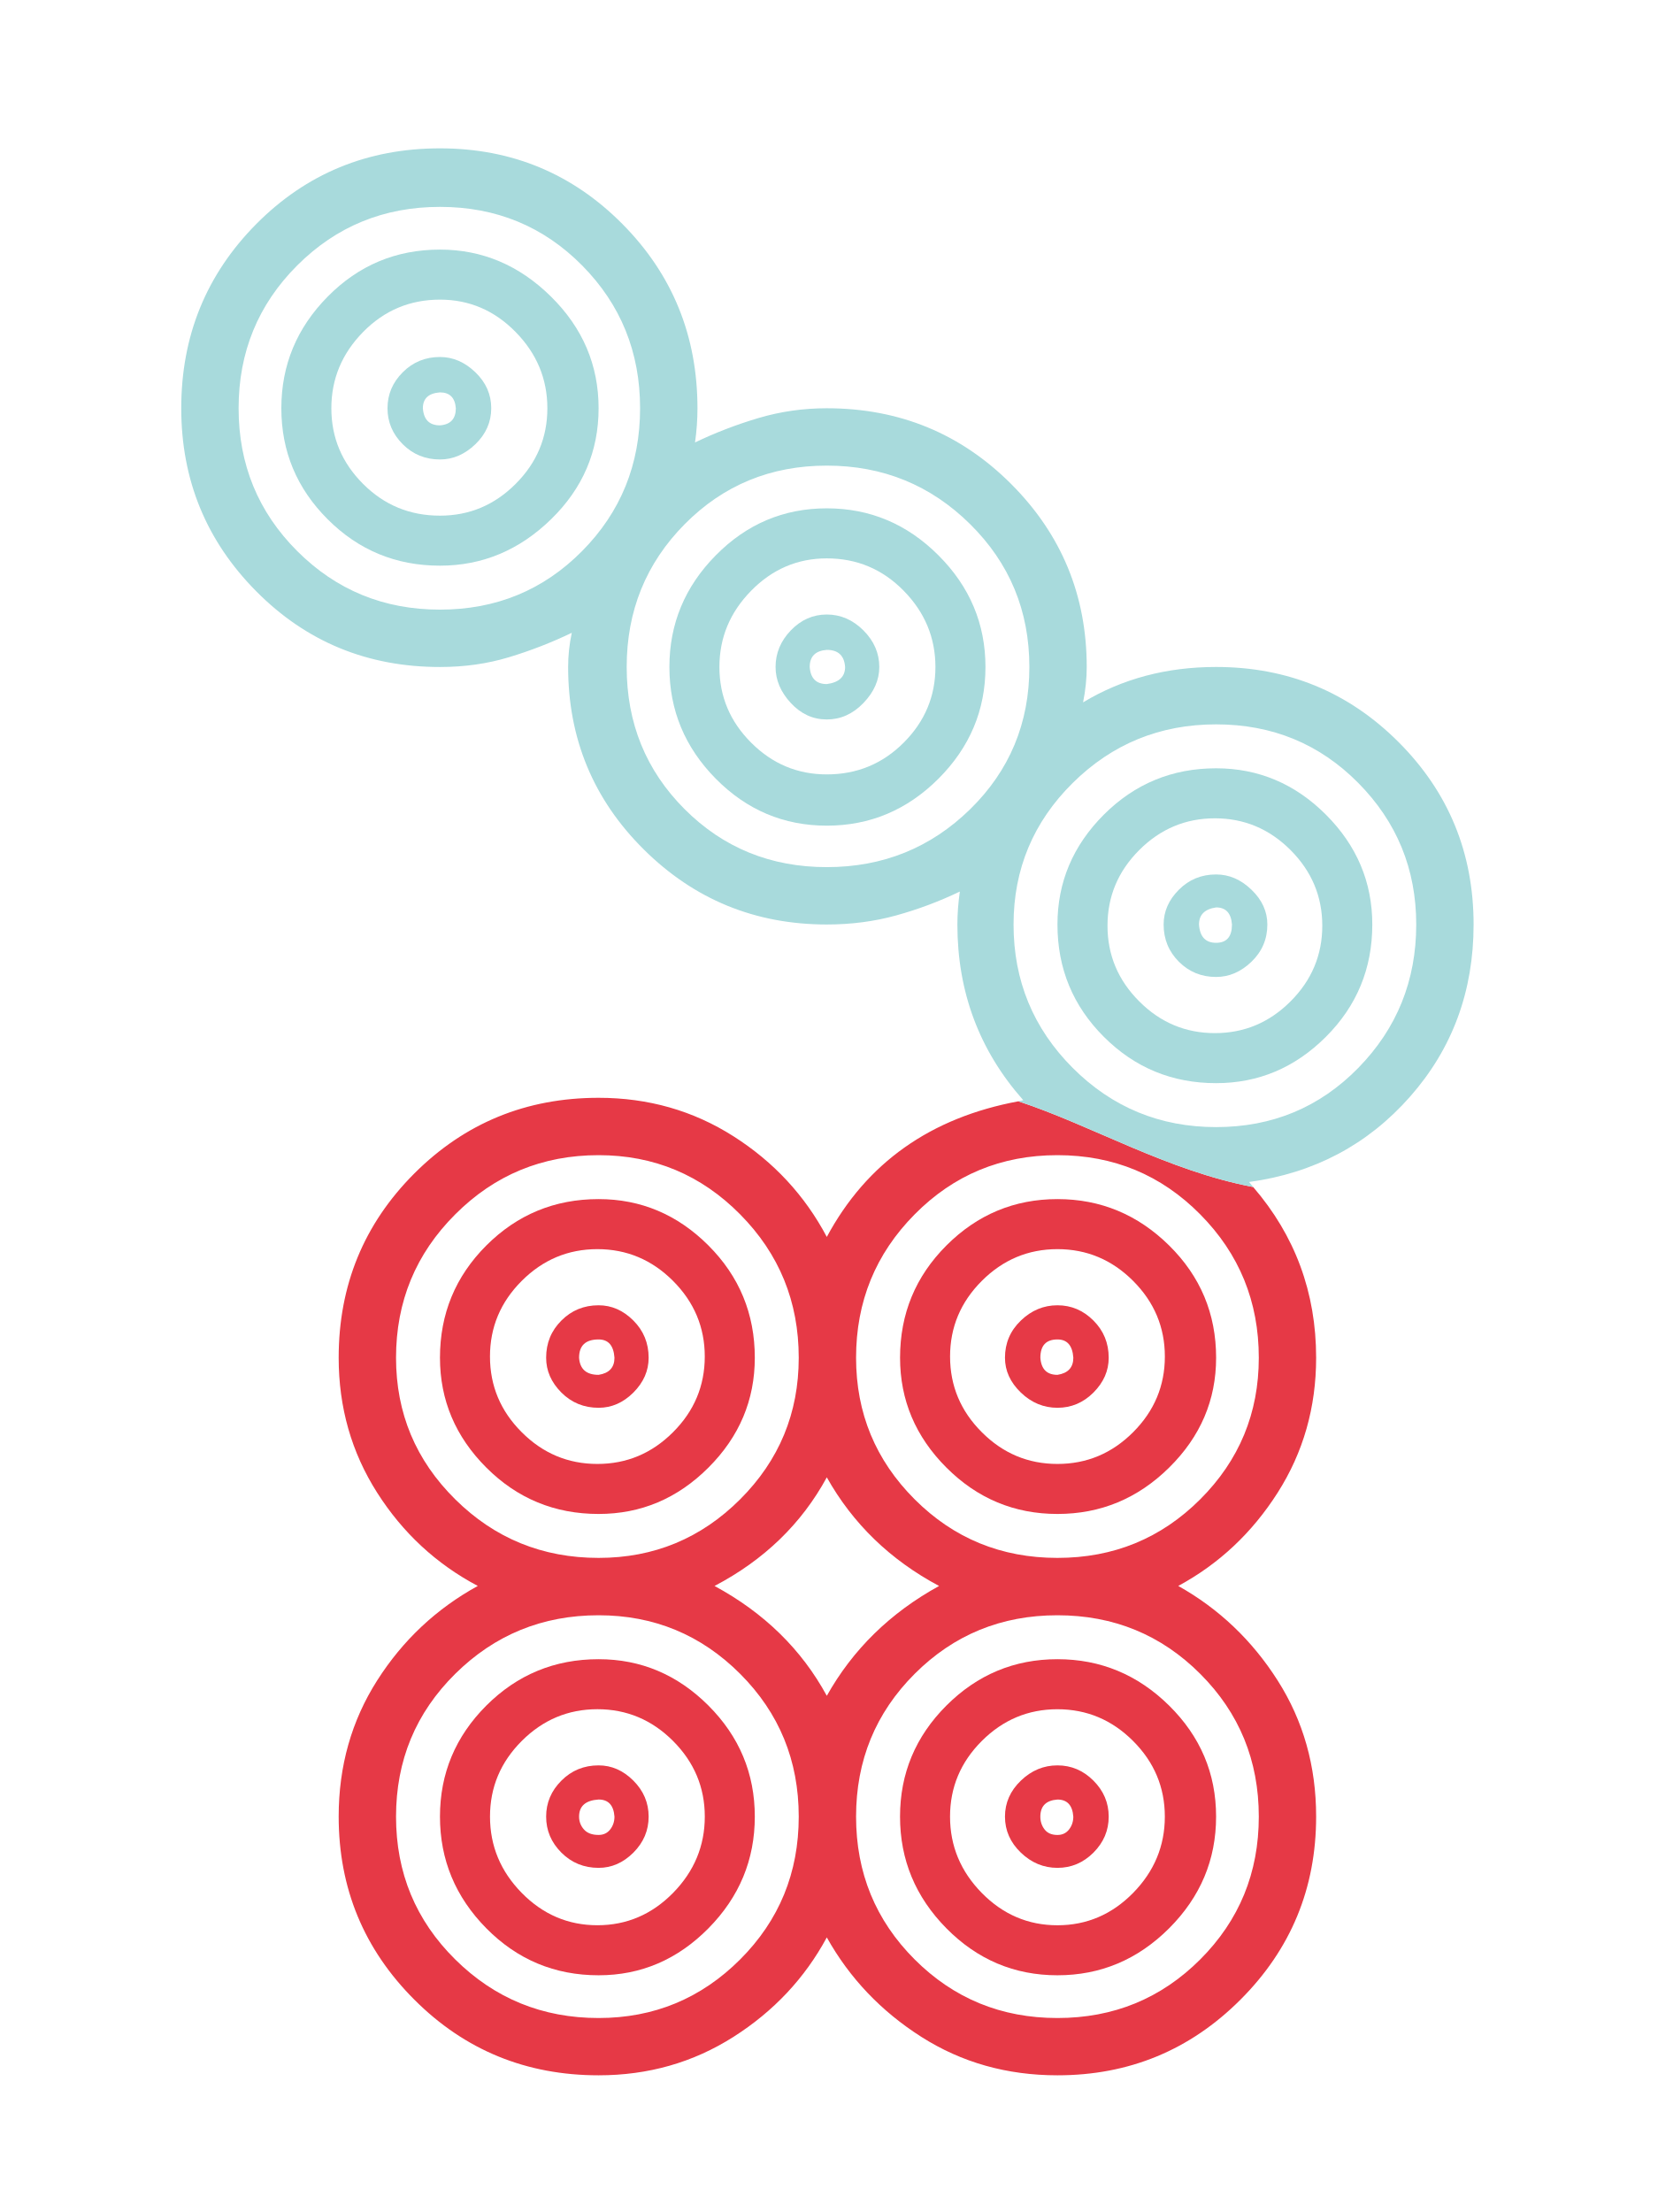
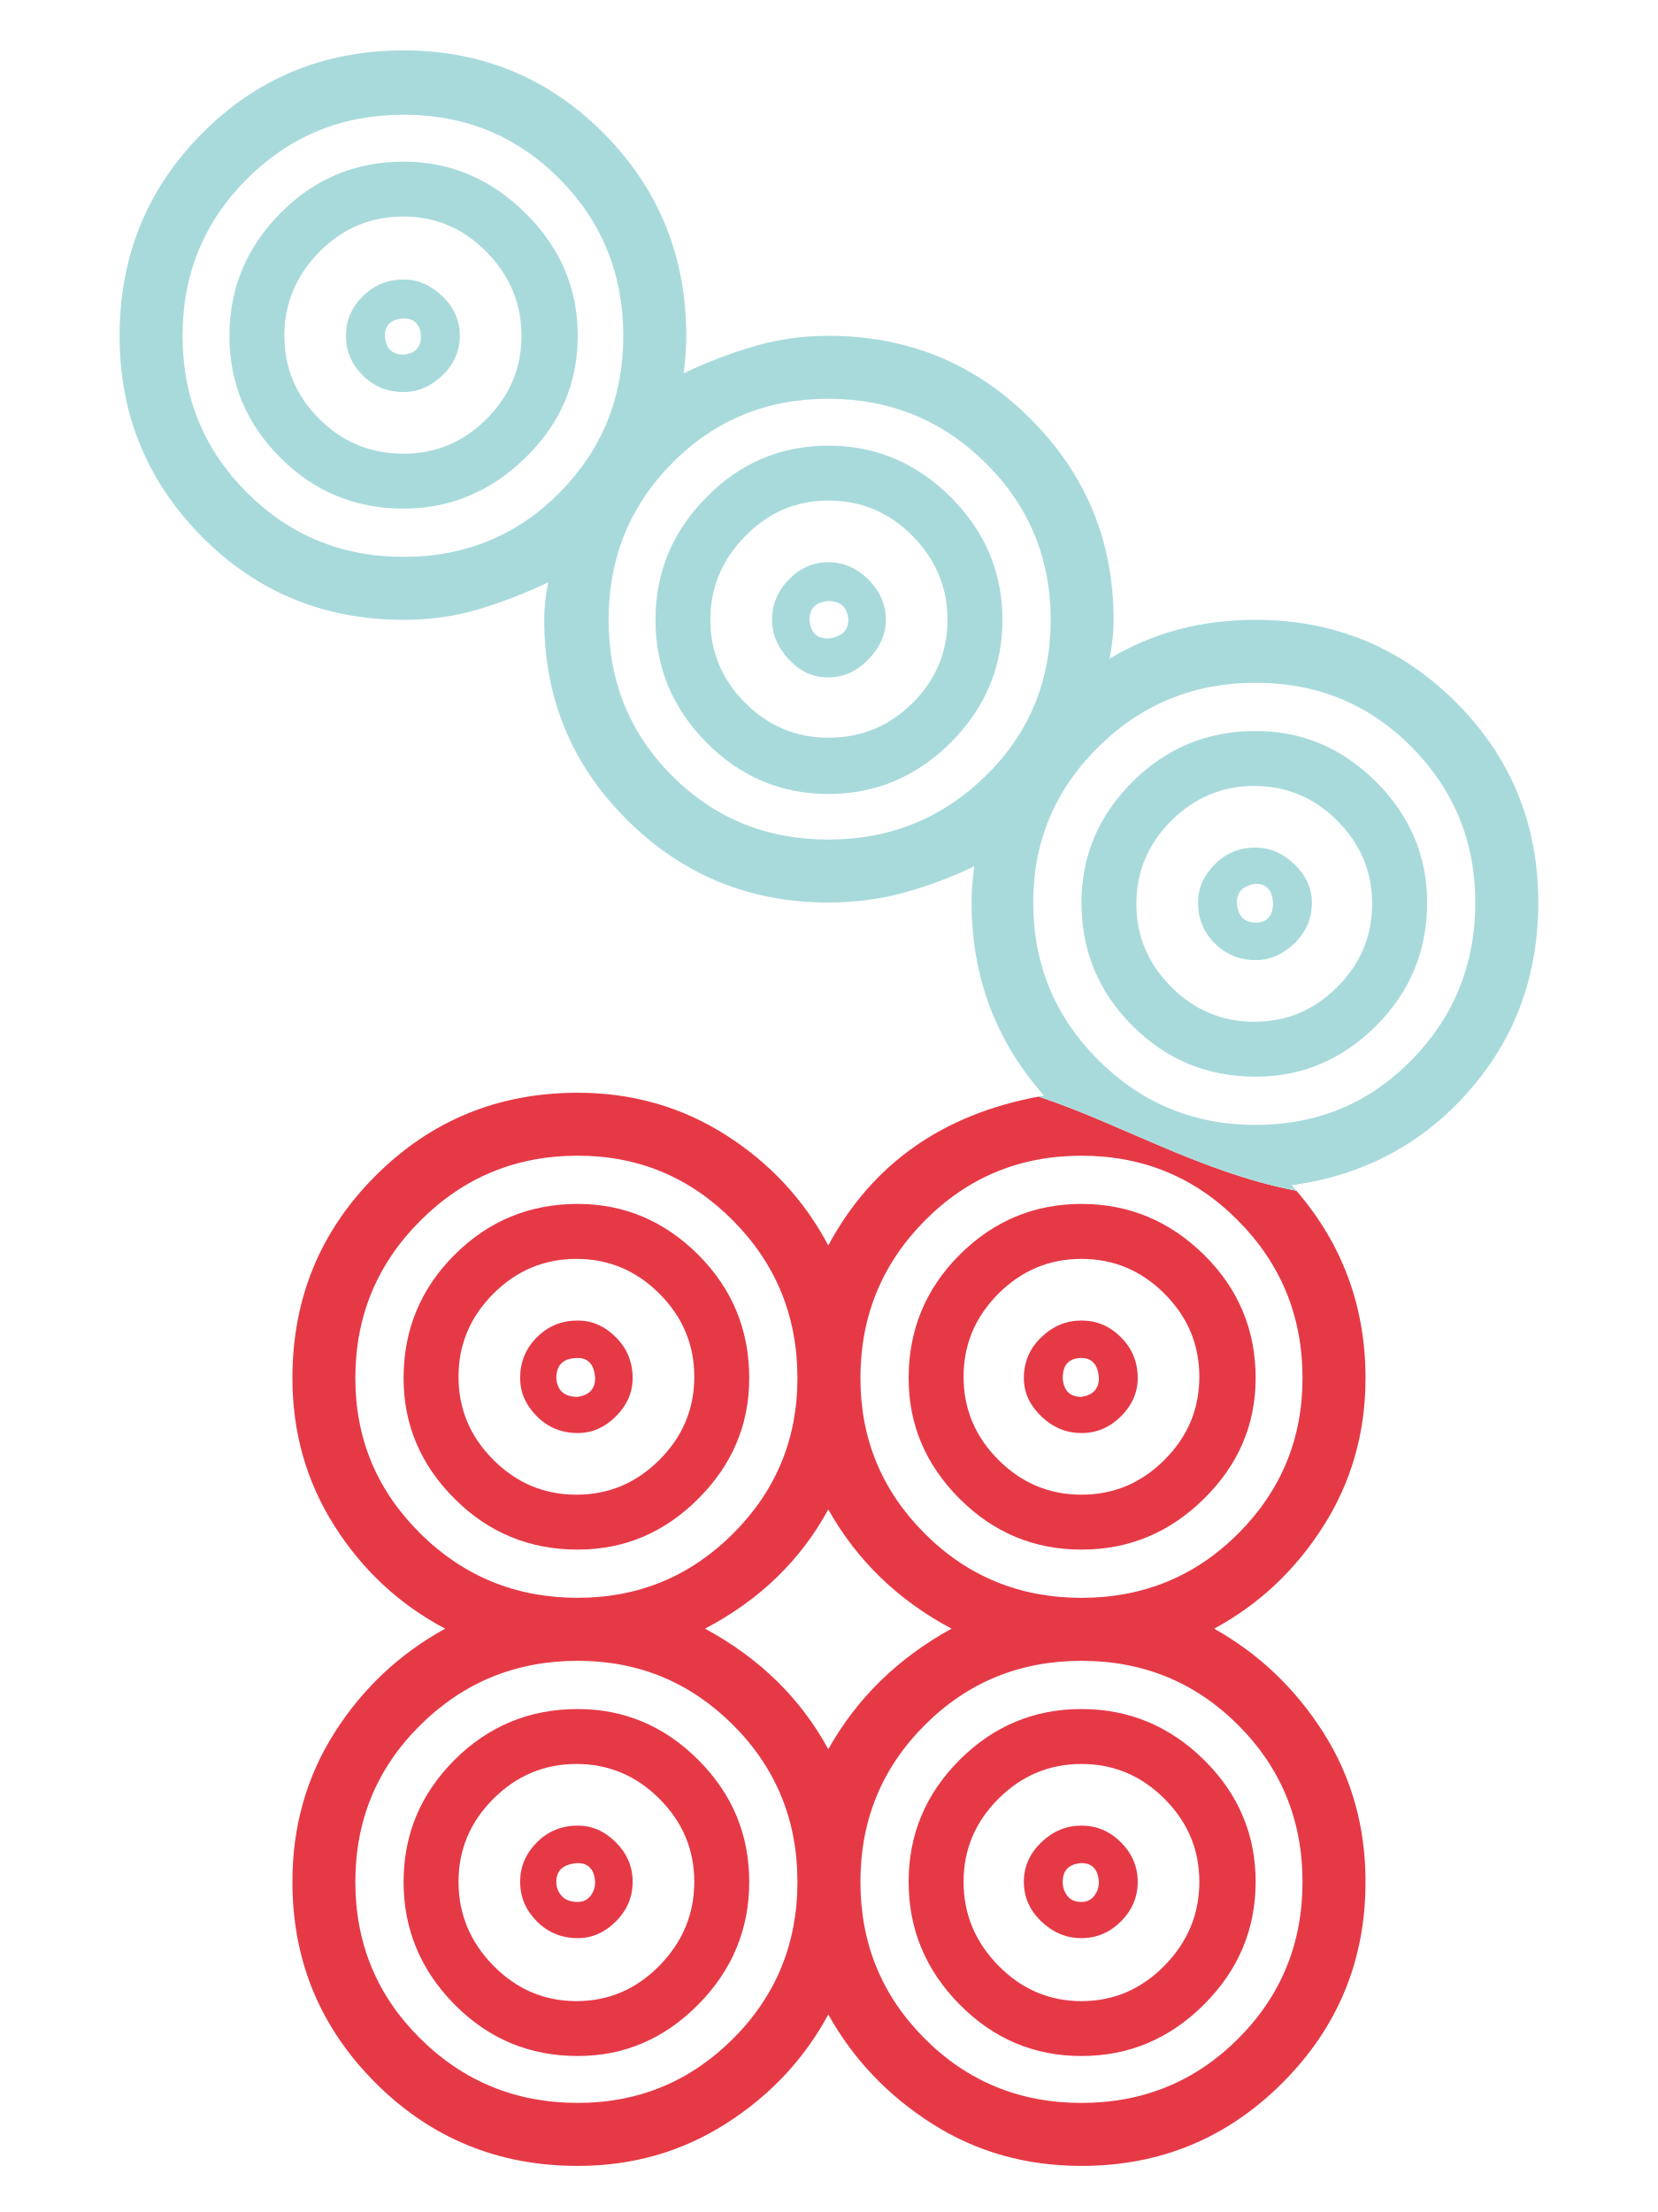
<svg xmlns="http://www.w3.org/2000/svg" version="1.1" id="Layer_1" x="0px" y="0px" width="66.334px" height="88.5px" viewBox="0 0 66.334 88.5" enable-background="new 0 0 66.334 88.5" xml:space="preserve">
  <g>
-     <path fill="#A8DADC" d="M37.55,22.219c-1.253-1.254-2.743-1.881-4.468-1.881c-1.726,0-3.207,0.627-4.443,1.881   c-1.237,1.252-1.855,2.742-1.855,4.467c0,1.727,0.618,3.215,1.855,4.469c1.237,1.252,2.718,1.879,4.443,1.879   c1.725,0,3.214-0.627,4.468-1.879c1.253-1.254,1.88-2.742,1.88-4.469C39.43,24.961,38.803,23.471,37.55,22.219z M36.158,29.713   c-0.847,0.848-1.872,1.27-3.076,1.27c-1.172,0-2.181-0.422-3.027-1.27c-0.847-0.846-1.27-1.855-1.27-3.027s0.423-2.189,1.27-3.051   c0.846-0.863,1.855-1.295,3.027-1.295c1.204,0,2.229,0.432,3.076,1.295c0.846,0.861,1.27,1.879,1.27,3.051   S37.004,28.867,36.158,29.713z" />
-     <path fill="#A8DADC" d="M17.604,14.283c-0.586,0-1.083,0.203-1.489,0.611c-0.407,0.406-0.61,0.887-0.61,1.439   c0,0.555,0.203,1.033,0.61,1.441c0.407,0.406,0.903,0.609,1.489,0.609c0.521,0,0.993-0.203,1.416-0.609   c0.423-0.408,0.635-0.887,0.635-1.441c0-0.553-0.212-1.033-0.635-1.439C18.596,14.486,18.124,14.283,17.604,14.283z M17.604,17.018   c-0.423,0-0.651-0.227-0.684-0.684c0-0.391,0.228-0.602,0.684-0.635c0.391,0,0.602,0.213,0.635,0.635   C18.238,16.758,18.026,16.986,17.604,17.018z" />
-     <path fill="#A8DADC" d="M22.047,11.867c-1.27-1.254-2.751-1.881-4.443-1.881c-1.758,0-3.255,0.627-4.492,1.881   c-1.237,1.252-1.855,2.742-1.855,4.467c0,1.727,0.618,3.207,1.855,4.443c1.237,1.238,2.734,1.855,4.492,1.855   c1.692,0,3.174-0.617,4.443-1.855c1.27-1.236,1.904-2.717,1.904-4.443C23.951,14.609,23.316,13.119,22.047,11.867z M20.631,19.361   c-0.847,0.848-1.855,1.27-3.027,1.27c-1.205,0-2.23-0.422-3.076-1.27c-0.847-0.846-1.27-1.855-1.27-3.027s0.423-2.189,1.27-3.051   c0.846-0.863,1.872-1.295,3.076-1.295c1.172,0,2.181,0.432,3.027,1.295c0.846,0.861,1.27,1.879,1.27,3.051   S21.477,18.516,20.631,19.361z" />
-     <path fill="#A8DADC" d="M33.082,24.586c-0.554,0-1.034,0.213-1.44,0.635c-0.407,0.424-0.61,0.912-0.61,1.465   c0,0.521,0.203,1.002,0.61,1.441c0.407,0.439,0.887,0.658,1.44,0.658c0.553,0,1.042-0.219,1.465-0.658   c0.423-0.439,0.635-0.92,0.635-1.441c0-0.553-0.212-1.041-0.635-1.465C34.124,24.799,33.635,24.586,33.082,24.586z M33.082,27.369   c-0.423,0-0.651-0.227-0.684-0.684c0-0.422,0.228-0.65,0.684-0.684c0.456,0,0.7,0.229,0.732,0.684   C33.814,27.076,33.57,27.305,33.082,27.369z" />
-     <path fill="#E63946" d="M23.951,70.631c-0.586,0-1.083,0.203-1.489,0.611c-0.407,0.406-0.61,0.887-0.61,1.439   c0,0.555,0.203,1.033,0.61,1.441c0.407,0.406,0.903,0.609,1.489,0.609c0.521,0,0.984-0.203,1.392-0.609   c0.407-0.408,0.61-0.887,0.61-1.441c0-0.553-0.204-1.033-0.61-1.439C24.936,70.834,24.472,70.631,23.951,70.631z M24.415,73.195   c-0.114,0.146-0.269,0.219-0.464,0.219c-0.261,0-0.456-0.072-0.586-0.219c-0.13-0.146-0.195-0.318-0.195-0.514   c0-0.422,0.26-0.65,0.781-0.684c0.391,0,0.602,0.229,0.635,0.684C24.586,72.877,24.529,73.049,24.415,73.195z" />
-     <path fill="#E63946" d="M42.311,47.975c-1.726,0-3.207,0.619-4.443,1.855c-1.237,1.238-1.855,2.734-1.855,4.492   c0,1.693,0.618,3.158,1.855,4.395c1.237,1.238,2.718,1.855,4.443,1.855c1.725,0,3.214-0.617,4.468-1.855   c1.253-1.236,1.88-2.701,1.88-4.395c0-1.758-0.627-3.254-1.88-4.492C45.525,48.594,44.036,47.975,42.311,47.975z M45.338,57.301   c-0.847,0.848-1.855,1.27-3.027,1.27s-2.181-0.422-3.027-1.27c-0.847-0.846-1.27-1.855-1.27-3.027s0.423-2.18,1.27-3.027   c0.846-0.846,1.855-1.27,3.027-1.27s2.181,0.424,3.027,1.27c0.846,0.848,1.27,1.855,1.27,3.027S46.184,56.455,45.338,57.301z" />
-     <path fill="#A8DADC" d="M48.658,34.986c-0.586,0-1.083,0.203-1.489,0.611c-0.407,0.406-0.61,0.871-0.61,1.391   c0,0.586,0.203,1.082,0.61,1.49c0.407,0.406,0.903,0.609,1.489,0.609c0.521,0,0.993-0.203,1.416-0.609   c0.423-0.408,0.635-0.904,0.635-1.49c0-0.52-0.212-0.984-0.635-1.391C49.651,35.189,49.179,34.986,48.658,34.986z M48.658,37.721   c-0.423,0-0.651-0.244-0.684-0.732c0-0.391,0.228-0.617,0.684-0.684c0.391,0,0.602,0.229,0.635,0.684   C49.293,37.477,49.081,37.721,48.658,37.721z" />
-     <path fill="#A8DADC" d="M53.053,32.594c-1.237-1.236-2.702-1.855-4.395-1.855c-1.758,0-3.255,0.619-4.492,1.855   c-1.237,1.238-1.855,2.703-1.855,4.395c0,1.758,0.618,3.256,1.855,4.492c1.237,1.238,2.734,1.855,4.492,1.855   c1.692,0,3.157-0.617,4.395-1.855c1.237-1.236,1.855-2.734,1.855-4.492C54.908,35.297,54.29,33.832,53.053,32.594z M51.637,40.064   c-0.847,0.848-1.855,1.27-3.027,1.27s-2.181-0.422-3.027-1.27c-0.847-0.846-1.27-1.855-1.27-3.027s0.423-2.18,1.27-3.027   c0.846-0.846,1.855-1.27,3.027-1.27s2.181,0.424,3.027,1.27c0.846,0.848,1.27,1.855,1.27,3.027S52.483,39.219,51.637,40.064z" />
-     <path fill="#E63946" d="M33.082,49.488c-0.879-1.66-2.124-3.002-3.735-4.027s-3.41-1.539-5.396-1.539   c-2.897,0-5.355,1.01-7.373,3.027c-2.019,2.02-3.027,4.477-3.027,7.373c0,1.986,0.513,3.785,1.538,5.396s2.368,2.855,4.028,3.734   c-1.66,0.912-3.003,2.174-4.028,3.785s-1.538,3.426-1.538,5.443c0,2.865,1.009,5.307,3.027,7.324   c2.018,2.02,4.476,3.027,7.373,3.027c1.985,0,3.784-0.512,5.396-1.537s2.856-2.352,3.735-3.98c0.911,1.629,2.173,2.955,3.784,3.98   s3.426,1.537,5.444,1.537c2.864,0,5.306-1.008,7.324-3.027c2.018-2.018,3.027-4.459,3.027-7.324c0-2.018-0.513-3.832-1.538-5.443   s-2.352-2.873-3.979-3.785c1.627-0.879,2.954-2.123,3.979-3.734s1.538-3.41,1.538-5.396c0-2.611-0.845-4.887-2.519-6.83   c-3.446-0.656-6.445-2.459-9.395-3.43C37.239,44.715,34.679,46.518,33.082,49.488z M18.214,59.986   c-1.579-1.562-2.368-3.449-2.368-5.664c0-2.246,0.789-4.158,2.368-5.736c1.579-1.58,3.491-2.369,5.737-2.369   c2.213,0,4.102,0.789,5.664,2.369c1.562,1.578,2.344,3.49,2.344,5.736c0,2.215-0.781,4.102-2.344,5.664s-3.451,2.344-5.664,2.344   C21.705,62.33,19.792,61.549,18.214,59.986z M29.615,78.395c-1.562,1.562-3.451,2.344-5.664,2.344   c-2.246,0-4.159-0.781-5.737-2.344c-1.579-1.562-2.368-3.467-2.368-5.713s0.789-4.15,2.368-5.713   c1.579-1.562,3.491-2.344,5.737-2.344c2.213,0,4.102,0.781,5.664,2.344s2.344,3.467,2.344,5.713S31.178,76.832,29.615,78.395z    M28.59,63.453c1.985-1.041,3.483-2.49,4.492-4.346c1.042,1.855,2.539,3.305,4.492,4.346c-1.953,1.074-3.451,2.539-4.492,4.395   C32.073,65.992,30.575,64.527,28.59,63.453z M48.023,66.969c1.562,1.562,2.344,3.467,2.344,5.713s-0.781,4.15-2.344,5.713   s-3.467,2.344-5.713,2.344s-4.15-0.781-5.713-2.344s-2.344-3.467-2.344-5.713s0.781-4.15,2.344-5.713s3.467-2.344,5.713-2.344   S46.461,65.406,48.023,66.969z M50.367,54.322c0,2.215-0.781,4.102-2.344,5.664s-3.467,2.344-5.713,2.344s-4.15-0.781-5.713-2.344   s-2.344-3.449-2.344-5.664c0-2.246,0.781-4.158,2.344-5.736c1.562-1.58,3.467-2.369,5.713-2.369s4.15,0.789,5.713,2.369   C49.586,50.164,50.367,52.076,50.367,54.322z" />
-     <path fill="#A8DADC" d="M55.958,29.689c-2.002-2.002-4.436-3.004-7.3-3.004c-1.986,0-3.76,0.473-5.322,1.416   c0.098-0.488,0.146-0.959,0.146-1.416c0-2.863-1.009-5.305-3.027-7.324c-2.019-2.018-4.476-3.027-7.373-3.027   c-0.944,0-1.855,0.131-2.734,0.391c-0.879,0.262-1.726,0.586-2.539,0.977c0.065-0.455,0.098-0.91,0.098-1.367   c0-2.896-1.001-5.354-3.003-7.373c-2.002-2.018-4.436-3.027-7.3-3.027c-2.897,0-5.347,1.01-7.349,3.027   c-2.002,2.02-3.003,4.477-3.003,7.373c0,2.865,1.001,5.307,3.003,7.324c2.002,2.02,4.451,3.027,7.349,3.027   c0.977,0,1.896-0.129,2.759-0.391c0.862-0.26,1.701-0.586,2.515-0.977c-0.098,0.457-0.146,0.912-0.146,1.367   c0,2.865,1.009,5.299,3.027,7.301c2.018,2.002,4.459,3.002,7.324,3.002c0.977,0,1.904-0.121,2.783-0.365s1.725-0.562,2.539-0.953   c-0.065,0.457-0.098,0.896-0.098,1.318c0,2.703,0.879,5.047,2.637,7.031c-0.067,0.012-0.128,0.031-0.195,0.043   c2.949,0.971,5.949,2.773,9.395,3.43c-0.057-0.066-0.107-0.135-0.167-0.201c2.604-0.357,4.752-1.496,6.445-3.418   c1.692-1.92,2.539-4.215,2.539-6.885C58.961,34.125,57.96,31.691,55.958,29.689z M17.604,24.391c-2.246,0-4.15-0.781-5.713-2.344   s-2.344-3.467-2.344-5.713s0.781-4.15,2.344-5.713s3.467-2.344,5.713-2.344s4.142,0.781,5.688,2.344   c1.546,1.562,2.319,3.467,2.319,5.713s-0.773,4.15-2.319,5.713C21.746,23.609,19.85,24.391,17.604,24.391z M33.082,34.693   c-2.246,0-4.143-0.773-5.688-2.318c-1.546-1.547-2.319-3.443-2.319-5.689s0.773-4.15,2.319-5.713   c1.546-1.562,3.442-2.344,5.688-2.344s4.158,0.781,5.737,2.344c1.579,1.562,2.368,3.467,2.368,5.713s-0.79,4.143-2.368,5.689   C37.24,33.92,35.328,34.693,33.082,34.693z M54.347,42.727c-1.546,1.578-3.442,2.367-5.688,2.367s-4.159-0.789-5.737-2.367   c-1.579-1.58-2.368-3.492-2.368-5.738c0-2.213,0.789-4.102,2.368-5.664c1.579-1.562,3.491-2.344,5.737-2.344   s4.142,0.781,5.688,2.344c1.546,1.562,2.319,3.451,2.319,5.664C56.666,39.234,55.893,41.146,54.347,42.727z" />
-     <path fill="#E63946" d="M42.311,52.223c-0.554,0-1.042,0.203-1.465,0.611c-0.423,0.406-0.635,0.902-0.635,1.488   c0,0.521,0.211,0.984,0.635,1.393c0.423,0.406,0.911,0.609,1.465,0.609c0.553,0,1.033-0.203,1.44-0.609   c0.407-0.408,0.61-0.871,0.61-1.393c0-0.586-0.204-1.082-0.61-1.488C43.344,52.426,42.864,52.223,42.311,52.223z M42.311,55.006   c-0.423,0-0.651-0.227-0.684-0.684c0-0.488,0.228-0.732,0.684-0.732c0.391,0,0.602,0.244,0.635,0.732   C42.945,54.713,42.733,54.941,42.311,55.006z" />
-     <path fill="#E63946" d="M23.951,52.223c-0.586,0-1.083,0.203-1.489,0.611c-0.407,0.406-0.61,0.902-0.61,1.488   c0,0.521,0.203,0.984,0.61,1.393c0.407,0.406,0.903,0.609,1.489,0.609c0.521,0,0.984-0.203,1.392-0.609   c0.407-0.408,0.61-0.871,0.61-1.393c0-0.586-0.204-1.082-0.61-1.488C24.936,52.426,24.472,52.223,23.951,52.223z M23.951,55.006   c-0.488,0-0.749-0.227-0.781-0.684c0-0.488,0.26-0.732,0.781-0.732c0.391,0,0.602,0.244,0.635,0.732   C24.586,54.713,24.374,54.941,23.951,55.006z" />
-     <path fill="#E63946" d="M28.346,58.717c1.237-1.236,1.855-2.701,1.855-4.395c0-1.758-0.619-3.254-1.855-4.492   c-1.237-1.236-2.702-1.855-4.395-1.855c-1.758,0-3.255,0.619-4.492,1.855c-1.237,1.238-1.855,2.734-1.855,4.492   c0,1.693,0.618,3.158,1.855,4.395c1.237,1.238,2.734,1.855,4.492,1.855C25.644,60.572,27.108,59.955,28.346,58.717z M20.875,57.301   c-0.847-0.846-1.27-1.855-1.27-3.027s0.423-2.18,1.27-3.027c0.846-0.846,1.855-1.27,3.027-1.27s2.181,0.424,3.027,1.27   c0.846,0.848,1.27,1.855,1.27,3.027s-0.423,2.182-1.27,3.027c-0.847,0.848-1.855,1.27-3.027,1.27S21.721,58.148,20.875,57.301z" />
-     <path fill="#E63946" d="M23.951,66.383c-1.758,0-3.255,0.619-4.492,1.855c-1.237,1.238-1.855,2.719-1.855,4.443   c0,1.727,0.618,3.215,1.855,4.469c1.237,1.252,2.734,1.879,4.492,1.879c1.692,0,3.157-0.627,4.395-1.879   c1.237-1.254,1.855-2.742,1.855-4.469c0-1.725-0.619-3.205-1.855-4.443C27.108,67.002,25.644,66.383,23.951,66.383z M26.93,75.734   c-0.847,0.861-1.855,1.293-3.027,1.293s-2.181-0.432-3.027-1.293c-0.847-0.863-1.27-1.881-1.27-3.053s0.423-2.18,1.27-3.027   c0.846-0.846,1.855-1.27,3.027-1.27s2.181,0.424,3.027,1.27c0.846,0.848,1.27,1.855,1.27,3.027S27.776,74.871,26.93,75.734z" />
-     <path fill="#E63946" d="M37.867,68.238c-1.237,1.238-1.855,2.719-1.855,4.443c0,1.727,0.618,3.215,1.855,4.469   c1.237,1.252,2.718,1.879,4.443,1.879c1.725,0,3.214-0.627,4.468-1.879c1.253-1.254,1.88-2.742,1.88-4.469   c0-1.725-0.627-3.205-1.88-4.443c-1.253-1.236-2.743-1.855-4.468-1.855C40.585,66.383,39.104,67.002,37.867,68.238z M46.607,72.682   c0,1.172-0.423,2.189-1.27,3.053c-0.847,0.861-1.855,1.293-3.027,1.293s-2.181-0.432-3.027-1.293   c-0.847-0.863-1.27-1.881-1.27-3.053s0.423-2.18,1.27-3.027c0.846-0.846,1.855-1.27,3.027-1.27s2.181,0.424,3.027,1.27   C46.184,70.502,46.607,71.51,46.607,72.682z" />
-     <path fill="#E63946" d="M40.846,71.242c-0.423,0.406-0.635,0.887-0.635,1.439c0,0.555,0.211,1.033,0.635,1.441   c0.423,0.406,0.911,0.609,1.465,0.609c0.553,0,1.033-0.203,1.44-0.609c0.407-0.408,0.61-0.887,0.61-1.441   c0-0.553-0.204-1.033-0.61-1.439c-0.407-0.408-0.887-0.611-1.44-0.611C41.757,70.631,41.269,70.834,40.846,71.242z M42.945,72.682   c0,0.195-0.057,0.367-0.171,0.514c-0.114,0.146-0.269,0.219-0.464,0.219c-0.228,0-0.399-0.072-0.513-0.219   c-0.114-0.146-0.171-0.318-0.171-0.514c0-0.422,0.228-0.65,0.684-0.684C42.701,71.998,42.913,72.227,42.945,72.682z" />
+     <g>
+       <path fill="#A8DADC" d="M38.045,19.895c-1.376-1.377-3.011-2.065-4.904-2.065c-1.895,0-3.52,0.688-4.878,2.065    c-1.358,1.374-2.036,3.011-2.036,4.904c0,1.895,0.678,3.528,2.036,4.905c1.358,1.374,2.984,2.062,4.878,2.062    c1.894,0,3.528-0.688,4.904-2.062c1.375-1.377,2.064-3.011,2.064-4.905C40.109,22.905,39.42,21.269,38.045,19.895z M36.518,28.122    c-0.93,0.93-2.056,1.393-3.377,1.393c-1.287,0-2.395-0.463-3.323-1.393c-0.93-0.93-1.395-2.037-1.395-3.323    c0-1.288,0.464-2.403,1.395-3.35c0.928-0.947,2.036-1.422,3.323-1.422c1.321,0,2.447,0.475,3.377,1.422    c0.929,0.946,1.394,2.062,1.394,3.35C37.912,26.085,37.446,27.192,36.518,28.122z" />
+       <path fill="#A8DADC" d="M16.148,11.183c-0.644,0-1.188,0.224-1.635,0.672c-0.447,0.445-0.671,0.973-0.671,1.58    c0,0.608,0.224,1.135,0.671,1.583c0.446,0.445,0.991,0.667,1.635,0.667c0.571,0,1.09-0.222,1.554-0.667    c0.465-0.448,0.697-0.975,0.697-1.583c0-0.607-0.232-1.135-0.697-1.58C17.238,11.406,16.72,11.183,16.148,11.183z M16.148,14.186    c-0.465,0-0.715-0.25-0.75-0.751c0-0.429,0.25-0.661,0.75-0.697c0.429,0,0.661,0.234,0.697,0.697    C16.845,13.899,16.612,14.15,16.148,14.186z" />
+       <path fill="#A8DADC" d="M21.026,8.53c-1.393-1.377-3.02-2.063-4.877-2.063c-1.93,0-3.574,0.687-4.931,2.063    C9.858,9.905,9.18,11.542,9.18,13.435c0,1.896,0.678,3.52,2.037,4.878c1.357,1.357,3.001,2.036,4.931,2.036    c1.857,0,3.484-0.679,4.877-2.036c1.394-1.358,2.091-2.982,2.091-4.878C23.117,11.542,22.419,9.905,21.026,8.53z M19.472,16.757    c-0.929,0.932-2.037,1.395-3.323,1.395c-1.322,0-2.448-0.463-3.377-1.395c-0.929-0.928-1.394-2.036-1.394-3.322    c0-1.287,0.465-2.404,1.394-3.35c0.929-0.947,2.055-1.422,3.377-1.422c1.286,0,2.394,0.475,3.323,1.422    c0.929,0.945,1.394,2.062,1.394,3.35C20.865,14.721,20.401,15.829,19.472,16.757z" />
+       <path fill="#A8DADC" d="M33.141,22.493c-0.608,0-1.135,0.233-1.581,0.697c-0.447,0.465-0.671,1.002-0.671,1.608    c0,0.573,0.224,1.099,0.671,1.582c0.446,0.482,0.973,0.722,1.581,0.722c0.607,0,1.144-0.239,1.608-0.722    c0.464-0.483,0.697-1.009,0.697-1.582c0-0.606-0.233-1.144-0.697-1.608C34.284,22.727,33.748,22.493,33.141,22.493z     M33.141,25.548c-0.465,0-0.716-0.247-0.75-0.749c0-0.464,0.25-0.716,0.75-0.751c0.5,0,0.768,0.252,0.804,0.751    C33.944,25.227,33.677,25.478,33.141,25.548z" />
+       <path fill="#E63946" d="M23.117,73.041c-0.644,0-1.189,0.222-1.635,0.67c-0.447,0.446-0.67,0.975-0.67,1.579    c0,0.61,0.224,1.135,0.67,1.584c0.446,0.445,0.991,0.669,1.635,0.669c0.571,0,1.081-0.224,1.527-0.669    c0.446-0.449,0.669-0.974,0.669-1.584c0-0.604-0.223-1.133-0.669-1.579C24.198,73.263,23.688,73.041,23.117,73.041z     M23.626,75.854c-0.125,0.162-0.295,0.241-0.509,0.241c-0.287,0-0.501-0.079-0.644-0.241c-0.143-0.159-0.214-0.348-0.214-0.564    c0-0.462,0.286-0.713,0.858-0.749c0.428,0,0.66,0.25,0.696,0.749C23.813,75.507,23.751,75.695,23.626,75.854z" />
+       <path fill="#E63946" d="M43.271,48.168c-1.894,0-3.52,0.681-4.877,2.037c-1.358,1.359-2.038,3.002-2.038,4.932    c0,1.859,0.68,3.467,2.038,4.824c1.357,1.36,2.983,2.037,4.877,2.037s3.529-0.677,4.905-2.037    c1.376-1.357,2.064-2.965,2.064-4.824c0-1.93-0.688-3.572-2.064-4.932C46.8,48.849,45.165,48.168,43.271,48.168z M46.594,58.406    c-0.929,0.932-2.036,1.395-3.323,1.395c-1.287,0-2.394-0.463-3.324-1.395c-0.929-0.927-1.393-2.037-1.393-3.323    s0.464-2.392,1.393-3.323c0.93-0.929,2.037-1.393,3.324-1.393c1.287,0,2.395,0.464,3.323,1.393    c0.93,0.932,1.394,2.037,1.394,3.323S47.524,57.479,46.594,58.406z" />
+       <path fill="#A8DADC" d="M50.24,33.911c-0.644,0-1.189,0.222-1.635,0.671c-0.447,0.444-0.67,0.956-0.67,1.526    c0,0.645,0.223,1.188,0.67,1.636c0.446,0.445,0.991,0.669,1.635,0.669c0.571,0,1.09-0.224,1.554-0.669    c0.464-0.448,0.697-0.991,0.697-1.636c0-0.57-0.233-1.082-0.697-1.526C51.33,34.133,50.811,33.911,50.24,33.911z M50.24,36.912    c-0.465,0-0.715-0.268-0.75-0.804c0-0.429,0.25-0.677,0.75-0.75c0.429,0,0.66,0.251,0.697,0.75    C50.937,36.645,50.703,36.912,50.24,36.912z" />
+       <path fill="#A8DADC" d="M55.064,31.283c-1.358-1.355-2.967-2.036-4.824-2.036c-1.93,0-3.574,0.681-4.931,2.036    c-1.358,1.36-2.038,2.968-2.038,4.825c0,1.93,0.679,3.573,2.038,4.931c1.357,1.36,3.001,2.038,4.931,2.038    c1.857,0,3.466-0.678,4.824-2.038c1.357-1.357,2.037-3.001,2.037-4.931C57.101,34.251,56.421,32.644,55.064,31.283z     M53.509,39.485c-0.929,0.931-2.036,1.395-3.323,1.395c-1.286,0-2.394-0.464-3.323-1.395c-0.929-0.929-1.394-2.037-1.394-3.324    c0-1.286,0.464-2.393,1.394-3.322c0.929-0.929,2.037-1.393,3.323-1.393c1.288,0,2.395,0.464,3.323,1.393    c0.929,0.93,1.394,2.036,1.394,3.322C54.903,37.448,54.438,38.557,53.509,39.485z" />
+       <path fill="#E63946" d="M33.141,49.829c-0.965-1.821-2.332-3.294-4.101-4.42c-1.769-1.125-3.744-1.689-5.922-1.689    c-3.182,0-5.879,1.108-8.094,3.323c-2.216,2.216-3.324,4.914-3.324,8.094c0,2.181,0.563,4.156,1.689,5.924    c1.125,1.77,2.6,3.135,4.422,4.101c-1.822,1.002-3.296,2.387-4.422,4.154c-1.126,1.77-1.689,3.762-1.689,5.975    c0,3.147,1.107,5.826,3.324,8.042c2.215,2.217,4.913,3.323,8.094,3.323c2.179,0,4.154-0.562,5.922-1.688    c1.77-1.126,3.136-2.582,4.101-4.37c1,1.788,2.385,3.244,4.154,4.37c1.769,1.125,3.761,1.688,5.977,1.688    c3.145,0,5.824-1.106,8.041-3.323c2.215-2.216,3.324-4.895,3.324-8.042c0-2.213-0.563-4.205-1.688-5.975    c-1.126-1.768-2.582-3.152-4.369-4.154c1.787-0.966,3.243-2.331,4.369-4.101c1.125-1.768,1.688-3.743,1.688-5.924    c0-2.866-0.928-5.364-2.766-7.497c-3.783-0.721-7.075-2.7-10.313-3.766C37.704,44.591,34.894,46.57,33.141,49.829z M16.818,61.355    c-1.734-1.716-2.6-3.786-2.6-6.219c0-2.467,0.866-4.565,2.6-6.297c1.733-1.734,3.833-2.601,6.299-2.601    c2.429,0,4.502,0.866,6.218,2.601c1.715,1.731,2.572,3.83,2.572,6.297c0,2.433-0.857,4.503-2.572,6.219    c-1.716,1.716-3.789,2.572-6.218,2.572C20.651,63.928,18.551,63.071,16.818,61.355z M29.335,81.563    c-1.716,1.716-3.789,2.572-6.218,2.572c-2.466,0-4.566-0.856-6.299-2.572c-1.734-1.716-2.6-3.807-2.6-6.273    c0-2.465,0.866-4.556,2.6-6.271c1.733-1.715,3.833-2.572,6.299-2.572c2.429,0,4.502,0.857,6.218,2.572    c1.715,1.715,2.572,3.806,2.572,6.271C31.907,77.757,31.05,79.848,29.335,81.563z M28.209,65.161    c2.18-1.144,3.824-2.733,4.932-4.771c1.144,2.038,2.787,3.628,4.931,4.771c-2.144,1.18-3.788,2.786-4.931,4.823    C32.033,67.947,30.389,66.341,28.209,65.161z M49.543,69.02c1.715,1.715,2.573,3.806,2.573,6.271c0,2.467-0.858,4.558-2.573,6.273    c-1.715,1.716-3.806,2.572-6.272,2.572c-2.465,0-4.556-0.856-6.271-2.572c-1.716-1.716-2.573-3.807-2.573-6.273    c0-2.465,0.857-4.556,2.573-6.271c1.715-1.715,3.806-2.572,6.271-2.572C45.737,66.447,47.828,67.305,49.543,69.02z M52.116,55.137    c0,2.433-0.858,4.503-2.573,6.219c-1.715,1.716-3.806,2.572-6.272,2.572c-2.465,0-4.556-0.856-6.271-2.572    c-1.716-1.716-2.573-3.786-2.573-6.219c0-2.467,0.857-4.565,2.573-6.297c1.715-1.734,3.806-2.601,6.271-2.601    c2.466,0,4.557,0.866,6.272,2.601C51.258,50.571,52.116,52.67,52.116,55.137z" />
+       <path fill="#A8DADC" d="M58.253,28.096c-2.198-2.198-4.87-3.297-8.014-3.297c-2.18,0-4.128,0.518-5.843,1.553    c0.107-0.535,0.161-1.051,0.161-1.553c0-3.145-1.108-5.824-3.323-8.042c-2.216-2.215-4.915-3.322-8.094-3.322    c-1.037,0-2.038,0.144-3.001,0.429c-0.965,0.287-1.895,0.643-2.788,1.071c0.071-0.499,0.107-0.999,0.107-1.5    c0-3.179-1.099-5.877-3.296-8.095c-2.198-2.215-4.87-3.323-8.014-3.323c-3.181,0-5.87,1.108-8.067,3.323    c-2.197,2.218-3.296,4.916-3.296,8.095c0,3.145,1.099,5.826,3.296,8.04c2.198,2.217,4.886,3.324,8.067,3.324    c1.072,0,2.081-0.143,3.028-0.431c0.947-0.285,1.867-0.642,2.761-1.071c-0.107,0.501-0.161,1.003-0.161,1.502    c0,3.145,1.107,5.816,3.323,8.013c2.216,2.199,4.896,3.297,8.041,3.297c1.072,0,2.09-0.134,3.055-0.401    c0.965-0.268,1.894-0.618,2.788-1.046c-0.072,0.502-0.108,0.984-0.108,1.447c0,2.967,0.965,5.54,2.895,7.72    c-0.074,0.012-0.142,0.034-0.214,0.046c3.238,1.065,6.53,3.045,10.313,3.766c-0.062-0.072-0.118-0.147-0.182-0.221    c2.858-0.393,5.217-1.644,7.075-3.753c1.858-2.107,2.787-4.627,2.787-7.558C61.549,32.965,60.451,30.292,58.253,28.096z     M16.148,22.279c-2.466,0-4.556-0.858-6.271-2.574C8.162,17.99,7.304,15.9,7.304,13.435c0-2.465,0.857-4.556,2.573-6.271    c1.715-1.718,3.806-2.574,6.271-2.574s4.547,0.856,6.245,2.574c1.697,1.715,2.545,3.806,2.545,6.271    c0,2.466-0.848,4.556-2.545,6.271C20.695,21.421,18.614,22.279,16.148,22.279z M33.141,33.59c-2.466,0-4.547-0.85-6.245-2.547    c-1.698-1.698-2.545-3.779-2.545-6.244c0-2.467,0.848-4.558,2.545-6.273c1.698-1.714,3.779-2.571,6.245-2.571    c2.465,0,4.564,0.857,6.298,2.571c1.732,1.716,2.6,3.807,2.6,6.273c0,2.465-0.867,4.546-2.6,6.244    C37.705,32.74,35.606,33.59,33.141,33.59z M56.484,42.408c-1.698,1.731-3.778,2.599-6.244,2.599c-2.465,0-4.565-0.867-6.299-2.599    c-1.732-1.735-2.6-3.835-2.6-6.3c0-2.43,0.867-4.503,2.6-6.218c1.733-1.715,3.833-2.573,6.299-2.573    c2.466,0,4.546,0.858,6.244,2.573s2.546,3.788,2.546,6.218C59.03,38.573,58.182,40.673,56.484,42.408z" />
+       <path fill="#E63946" d="M43.271,52.833c-0.608,0-1.144,0.222-1.608,0.671c-0.464,0.445-0.697,0.99-0.697,1.633    c0,0.573,0.232,1.081,0.697,1.53c0.464,0.445,1,0.668,1.608,0.668c0.607,0,1.134-0.223,1.581-0.668    c0.446-0.449,0.67-0.957,0.67-1.53c0-0.643-0.224-1.188-0.67-1.633C44.405,53.055,43.878,52.833,43.271,52.833z M43.271,55.888    c-0.465,0-0.715-0.249-0.75-0.751c0-0.535,0.25-0.804,0.75-0.804c0.43,0,0.662,0.269,0.697,0.804    C43.968,55.565,43.736,55.817,43.271,55.888z" />
+       <path fill="#E63946" d="M23.117,52.833c-0.644,0-1.189,0.222-1.635,0.671c-0.447,0.445-0.67,0.99-0.67,1.633    c0,0.573,0.224,1.081,0.67,1.53c0.446,0.445,0.991,0.668,1.635,0.668c0.571,0,1.081-0.223,1.527-0.668    c0.446-0.449,0.669-0.957,0.669-1.53c0-0.643-0.223-1.188-0.669-1.633C24.198,53.055,23.688,52.833,23.117,52.833z M23.117,55.888    c-0.536,0-0.822-0.249-0.858-0.751c0-0.535,0.286-0.804,0.858-0.804c0.428,0,0.66,0.269,0.696,0.804    C23.813,55.565,23.581,55.817,23.117,55.888z" />
+       <path fill="#E63946" d="M27.941,59.961c1.358-1.357,2.037-2.965,2.037-4.824c0-1.93-0.679-3.572-2.037-4.932    c-1.358-1.356-2.967-2.037-4.824-2.037c-1.93,0-3.574,0.681-4.931,2.037c-1.359,1.359-2.038,3.002-2.038,4.932    c0,1.859,0.679,3.467,2.038,4.824c1.357,1.36,3.001,2.037,4.931,2.037C24.974,61.998,26.583,61.321,27.941,59.961z M19.74,58.406    c-0.93-0.927-1.394-2.037-1.394-3.323s0.464-2.392,1.394-3.323c0.929-0.929,2.037-1.393,3.323-1.393    c1.287,0,2.395,0.464,3.323,1.393c0.929,0.932,1.394,2.037,1.394,3.323s-0.464,2.396-1.394,3.323    c-0.929,0.932-2.036,1.395-3.323,1.395C21.777,59.801,20.668,59.338,19.74,58.406z" />
+       <path fill="#E63946" d="M23.117,68.377c-1.93,0-3.574,0.68-4.931,2.036c-1.359,1.359-2.038,2.984-2.038,4.877    c0,1.896,0.679,3.531,2.038,4.907c1.357,1.375,3.001,2.062,4.931,2.062c1.857,0,3.465-0.687,4.824-2.062    c1.358-1.376,2.037-3.011,2.037-4.907c0-1.893-0.679-3.518-2.037-4.877C26.583,69.057,24.974,68.377,23.117,68.377z     M26.386,78.643c-0.929,0.945-2.036,1.42-3.323,1.42c-1.286,0-2.395-0.475-3.323-1.42c-0.93-0.948-1.394-2.064-1.394-3.353    c0-1.285,0.464-2.392,1.394-3.321c0.929-0.929,2.037-1.394,3.323-1.394c1.287,0,2.395,0.465,3.323,1.394    c0.929,0.93,1.394,2.036,1.394,3.321C27.78,76.578,27.315,77.694,26.386,78.643z" />
+       <path fill="#E63946" d="M38.394,70.413c-1.358,1.359-2.038,2.984-2.038,4.877c0,1.896,0.68,3.531,2.038,4.907    c1.357,1.375,2.983,2.062,4.877,2.062s3.529-0.687,4.905-2.062c1.376-1.376,2.064-3.011,2.064-4.907    c0-1.893-0.688-3.518-2.064-4.877c-1.376-1.356-3.011-2.036-4.905-2.036S39.751,69.057,38.394,70.413z M47.988,75.29    c0,1.288-0.464,2.404-1.394,3.353c-0.929,0.945-2.036,1.42-3.323,1.42c-1.287,0-2.394-0.475-3.324-1.42    c-0.929-0.948-1.393-2.064-1.393-3.353c0-1.285,0.464-2.392,1.393-3.321c0.93-0.929,2.037-1.394,3.324-1.394    c1.287,0,2.395,0.465,3.323,1.394C47.524,72.898,47.988,74.005,47.988,75.29z" />
+       <path fill="#E63946" d="M41.663,73.711c-0.464,0.446-0.697,0.975-0.697,1.579c0,0.61,0.232,1.135,0.697,1.584    c0.464,0.445,1,0.669,1.608,0.669c0.607,0,1.134-0.224,1.581-0.669c0.446-0.449,0.67-0.974,0.67-1.584    c0-0.604-0.224-1.133-0.67-1.579c-0.447-0.448-0.974-0.67-1.581-0.67C42.663,73.041,42.127,73.263,41.663,73.711z M43.968,75.29    c0,0.217-0.063,0.405-0.188,0.564c-0.125,0.162-0.295,0.241-0.509,0.241c-0.25,0-0.438-0.079-0.562-0.241    c-0.125-0.159-0.188-0.348-0.188-0.564c0-0.462,0.25-0.713,0.75-0.749C43.701,74.541,43.933,74.791,43.968,75.29z" />
+     </g>
  </g>
</svg>
